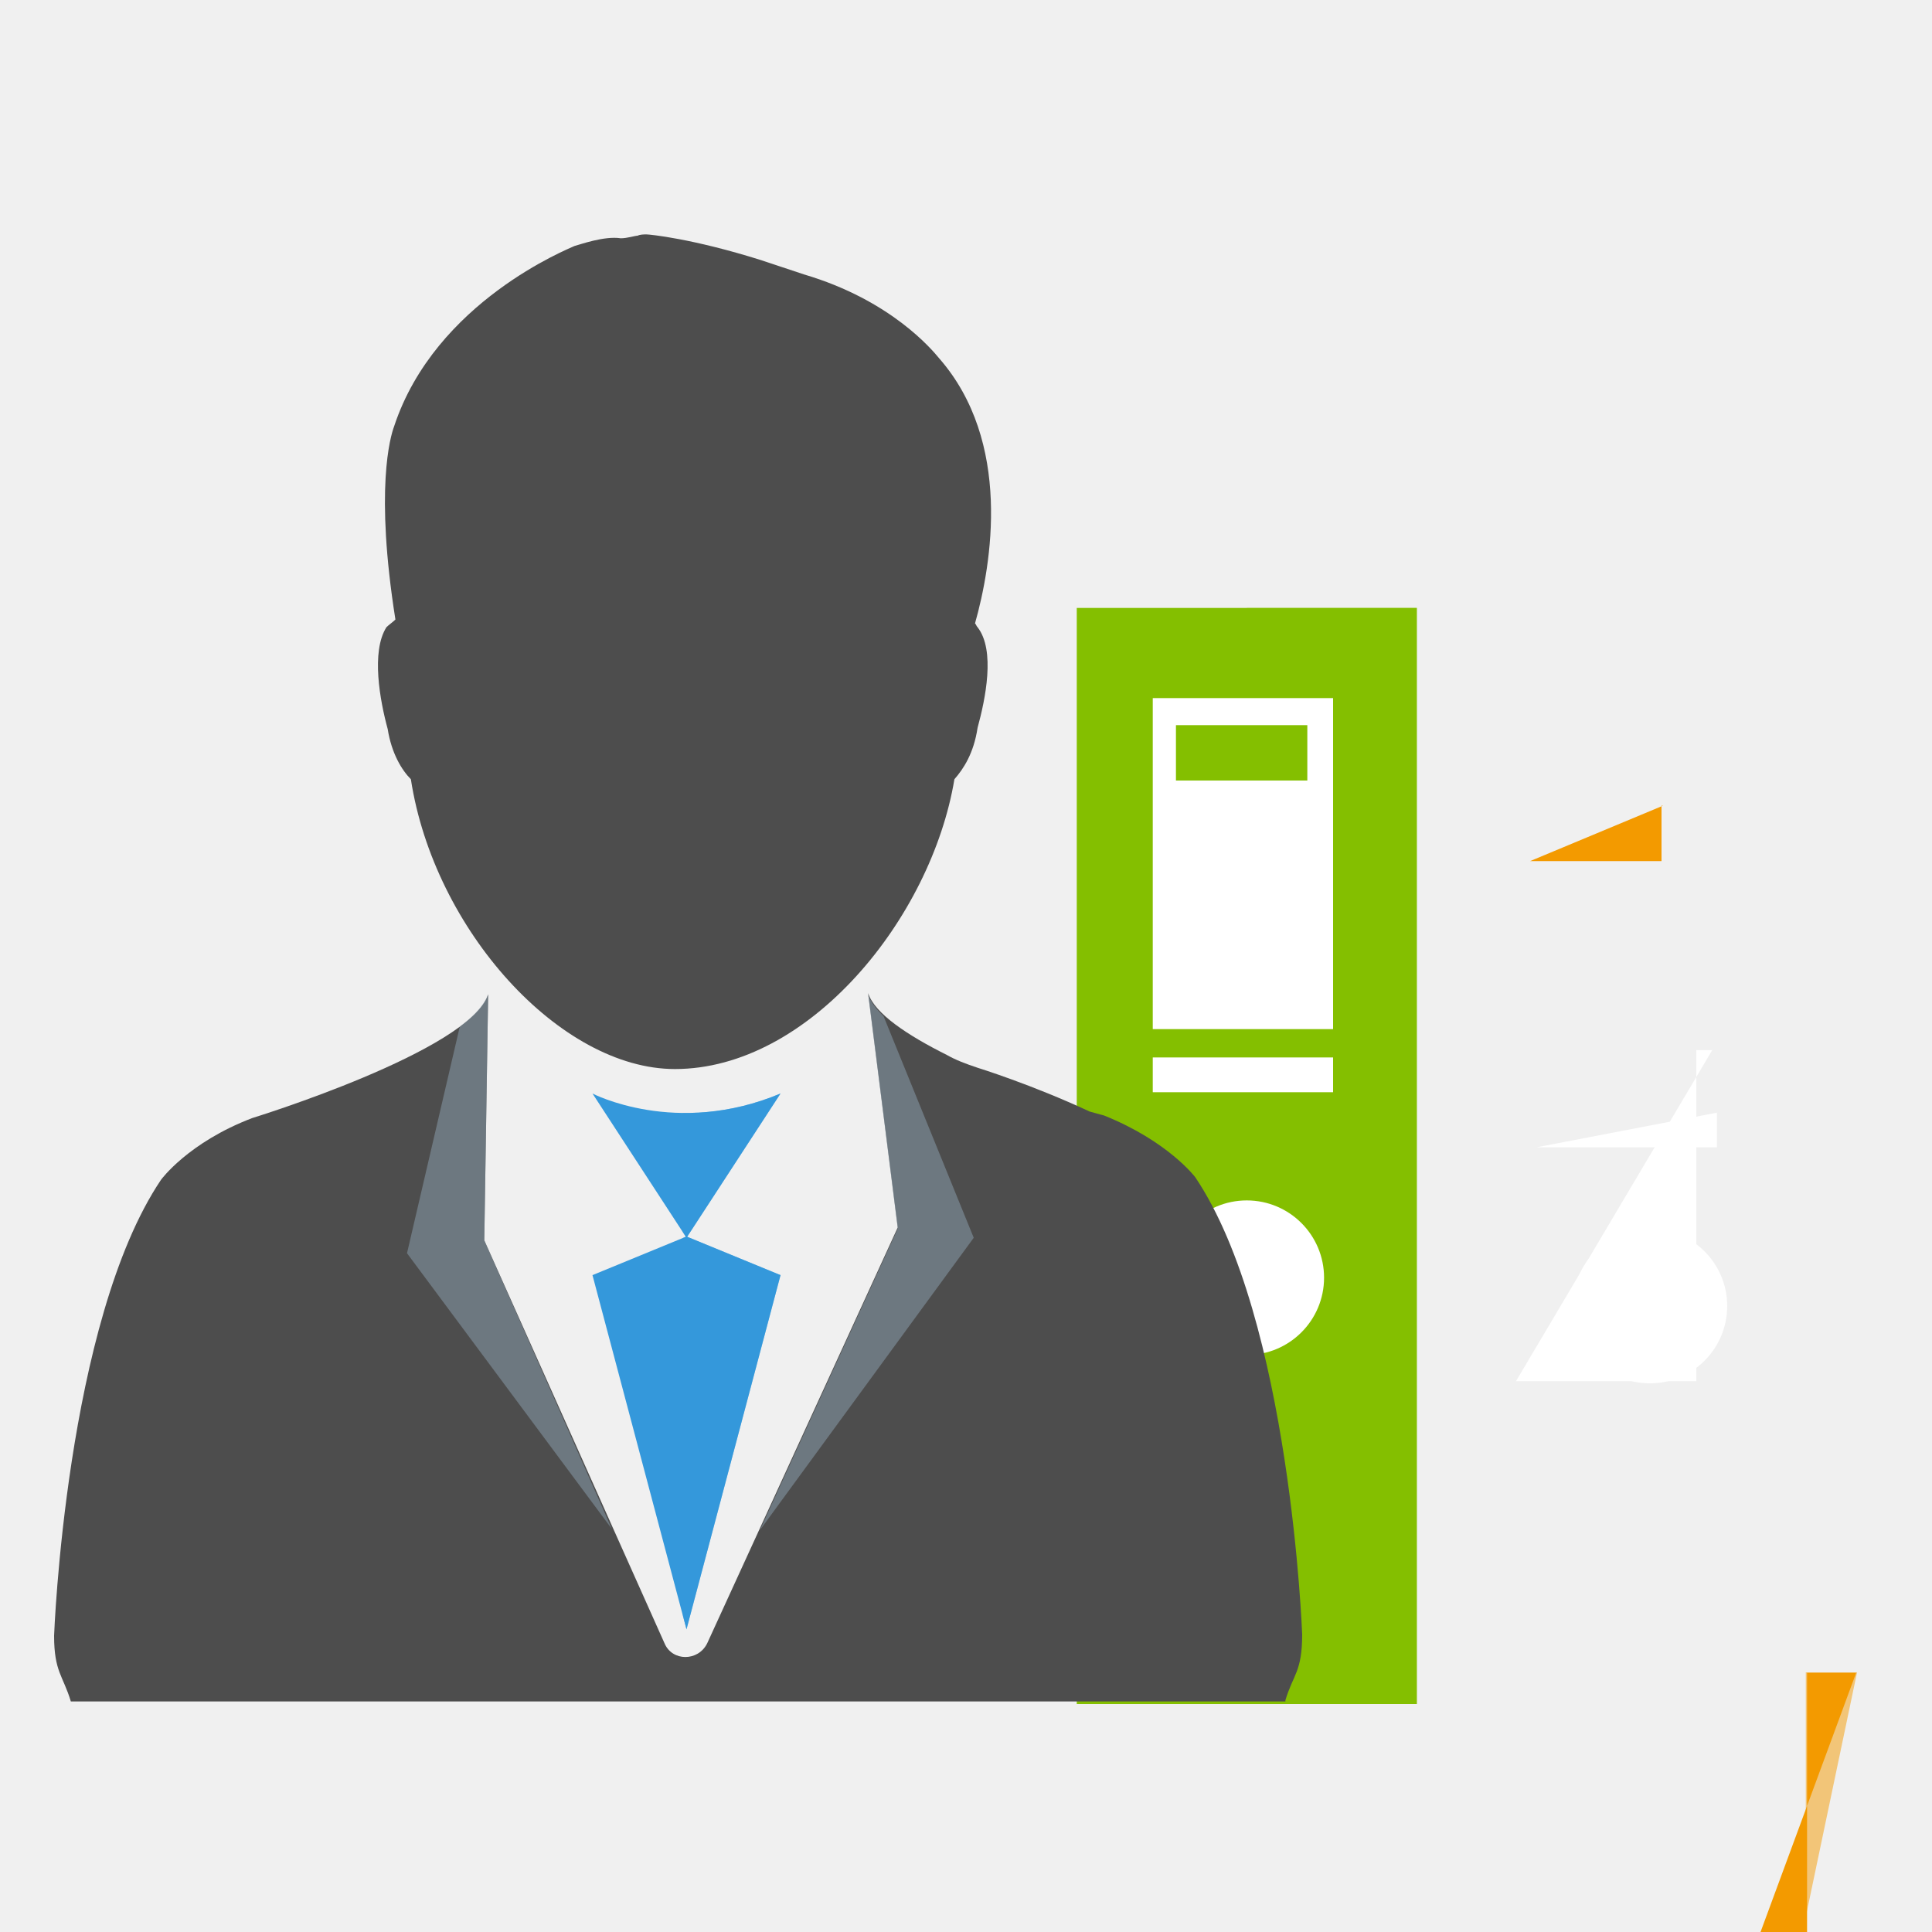
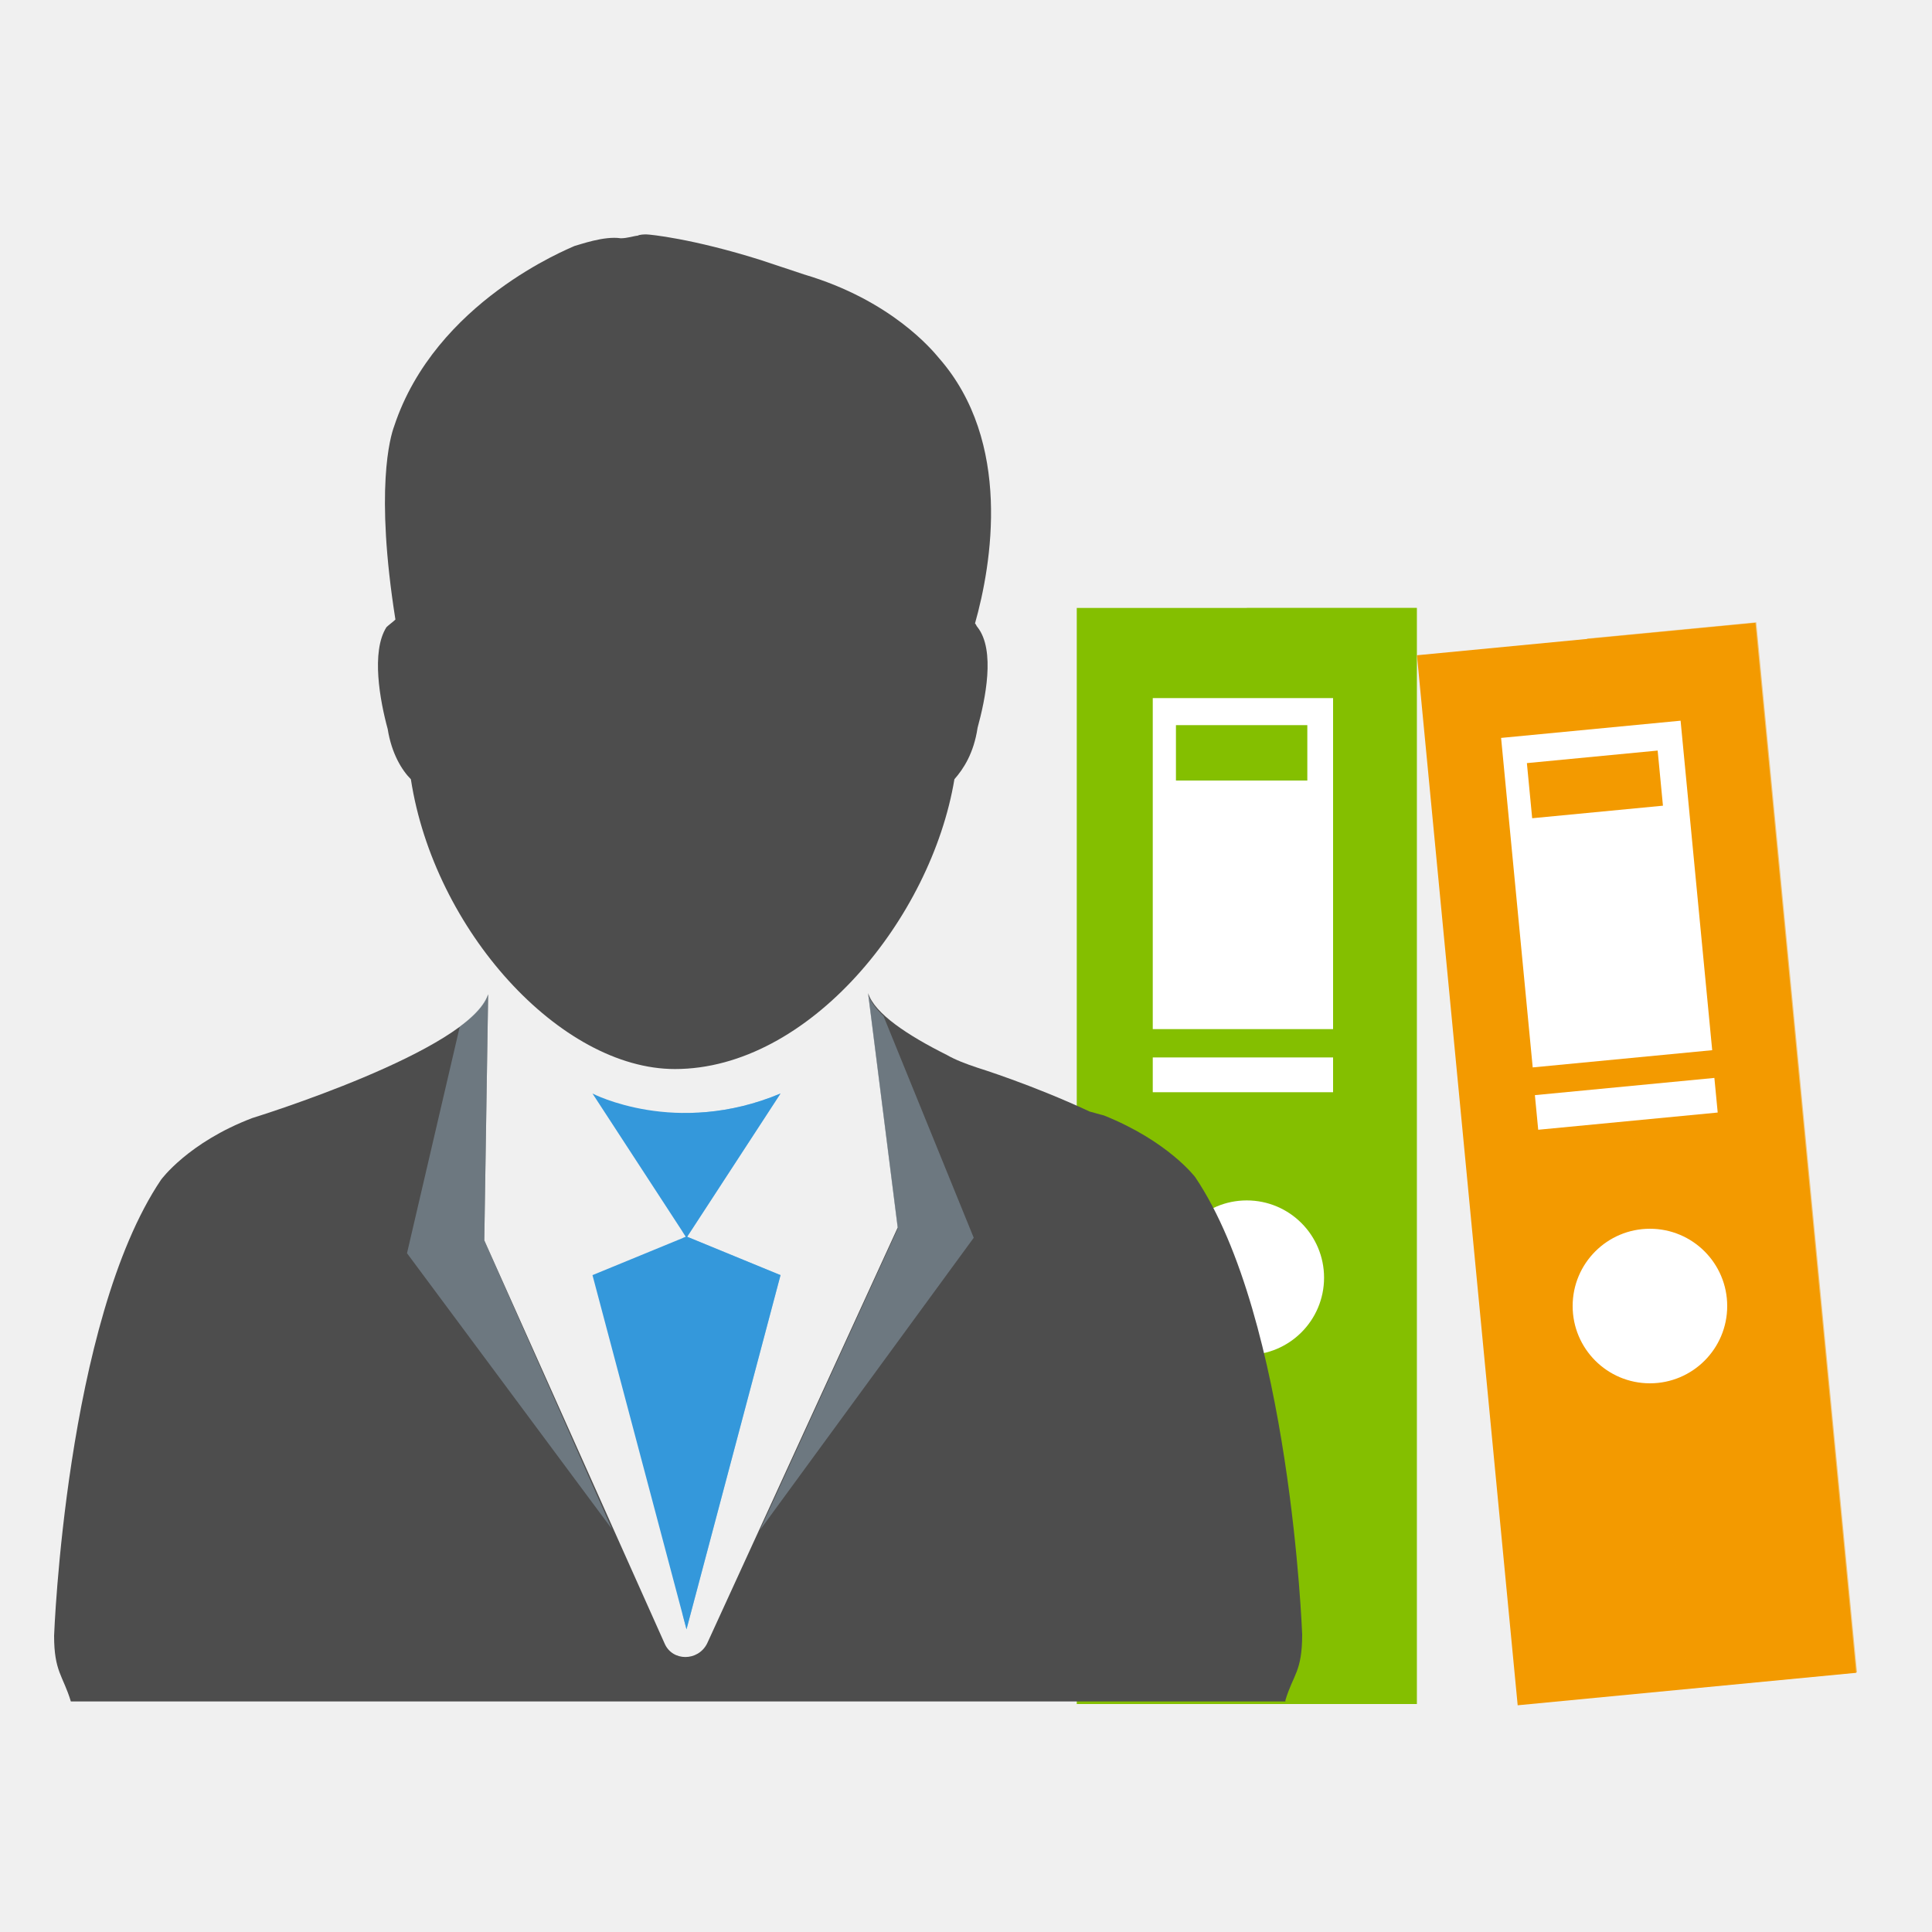
- <svg xmlns="http://www.w3.org/2000/svg" xmlns:xlink="http://www.w3.org/1999/xlink" viewBox="0 0 150 150" style="enable-background:new 0 0 150 150">
-   <defs>
-     <path id="SVGID_1_" d="m53 84h8v43h-8z" />
-     <clipPath id="SVGID_2_">
-       <use xlink:href="#SVGID_1_" />
-     </clipPath>
-   </defs>
-   <g style="fill:#84bf00">
-     <path d="m83.6 47.2h26.4v85.1h-26.4z" />
-     <path d="m96.8 47.2h13.2v85.1h-13.2z" style="opacity:.5" />
+ <svg xmlns="http://www.w3.org/2000/svg" xmlns:xlink="http://www.w3.org/1999/xlink" version="1.1" id="Layer_1" x="0px" y="0px" width="150px" height="150px" viewBox="0 0 150 150" enable-background="new 0 0 150 150" xml:space="preserve">
+   <g>
+     <g>
+       <g>
+         <rect x="83.6" y="47.2" fill="#84BF00" width="26.4" height="85.1" />
+         <rect x="96.8" y="47.2" opacity="0.5" fill="#84BF00" width="13.2" height="85.1" />
+         <circle fill="#FFFFFF" cx="96.8" cy="99.2" r="6" />
+         <rect x="89.5" y="54.2" fill="#FFFFFF" width="14" height="25.7" />
+         <rect x="89.5" y="82.1" fill="#FFFFFF" width="14" height="2.7" />
+         <rect x="91.3" y="56.3" fill="#84BF00" width="10.2" height="4.3" />
+       </g>
+       <g>
+         <rect x="113.9" y="49.4" transform="matrix(-0.9954 9.549958e-002 -9.549958e-002 -0.9954 262.2046 168.1716)" fill="#F39A00" width="26.4" height="81.9" />
+         <rect x="127" y="48.8" transform="matrix(-0.9954 9.549958e-002 -9.549958e-002 -0.9954 275.2571 166.286)" opacity="0.5" fill="#F39A00" width="13.2" height="81.9" />
+         <circle fill="#FFFFFF" cx="128.1" cy="101.4" r="6" />
+         <rect x="117.7" y="56.5" transform="matrix(-0.9954 9.549958e-002 -9.549958e-002 -0.9954 255.489 126.5361)" fill="#FFFFFF" width="14" height="25.7" />
+         <rect x="119.3" y="84.3" transform="matrix(-0.9954 9.549958e-002 -9.549958e-002 -0.9954 260.1637 158.8961)" fill="#FFFFFF" width="14" height="2.7" />
+         <rect x="118.8" y="58.7" transform="matrix(-0.9954 9.549958e-002 -9.549958e-002 -0.9954 252.9701 109.6381)" fill="#F39A00" width="10.2" height="4.3" />
+       </g>
+       <g>
+         <path fill="#4D4D4D" d="M30.1,56.6c0.3,1.9,1.1,3.2,1.8,3.9C33.7,72.2,43.5,83,52.4,83c10.4,0,19.9-11.7,21.7-22.5     c0.7-0.8,1.5-2,1.8-4c0.6-2.2,1.4-6,0-7.8c-0.1-0.1-0.1-0.2-0.2-0.3c1.3-4.6,2.9-14.1-2.8-20.6c-0.5-0.6-3.7-4.5-10.5-6.5     l-3.3-1.1c-5.4-1.7-8.7-2-8.9-2c-0.2,0-0.5,0-0.7,0.1c-0.2,0-0.8,0.2-1.3,0.2c-1.3-0.2-3.2,0.5-3.6,0.6c-0.4,0.2-10.8,4.3-14,14     c-0.3,0.8-1.5,4.9,0.1,15c-0.2,0.2-0.5,0.4-0.7,0.6C28.8,50.6,29.5,54.4,30.1,56.6z" />
+         <path d="M38,77.1l0-0.2L38,77.1C37.9,77.1,37.9,77.1,38,77.1C38,77.1,38,77.1,38,77.1z" />
+         <path fill="#3498DB" d="M46,84.9l7.3,11.2l7.3-11.2C52.5,88.3,46,84.9,46,84.9z M53.3,126.5L60.6,99l-7.3-3L46,99L53.3,126.5z" />
+         <path fill="#4D4D4D" d="M99.8,132c0.6-2,1.3-2.2,1.3-5.1c0,0-0.9-24.5-8.3-35.5c0,0-2.1-2.8-7.1-4.8c0,0-0.4-0.1-1.1-0.3     c-4.5-2.1-8.7-3.4-8.7-3.4c-0.9-0.3-1.7-0.6-2.4-1c-3-1.5-5.6-3.2-6.1-4.8l2.3,18.2l-14.8,32.3c-0.7,1.4-2.7,1.4-3.3,0L37.6,96.3     l0.3-19.1c-1.4,4.4-18.3,9.6-18.3,9.6c-5,1.9-7.1,4.8-7.1,4.8c-7.4,11-8.3,35.4-8.3,35.4c0,2.8,0.7,3.1,1.3,5.1H99.8z" />
+         <g opacity="0.5">
+           <path fill="#8EA3B3" d="M37.6,96.3l0.3-19.1c-0.3,0.8-1.1,1.7-2.2,2.5l-4.1,17.6l15.9,21.4L37.6,96.3z" />
+           <path fill="#8EA3B3" d="M75.6,96.1l-7-17.2c-0.6-0.6-1-1.1-1.2-1.7l2.3,18.2L59,118.8L75.6,96.1z" />
+         </g>
+         <g>
+           <defs>
+             <rect id="SVGID_1_" x="53" y="84" width="8" height="43" />
+           </defs>
+           <clipPath id="SVGID_2_">
+             <use xlink:href="#SVGID_1_" overflow="visible" />
+           </clipPath>
+           <path opacity="0.5" clip-path="url(#SVGID_2_)" fill="#3498DB" d="M46,84.9l7.3,11.2l7.3-11.2C52.5,88.3,46,84.9,46,84.9z       M53.3,126.5L60.6,99l-7.3-3L46,99L53.3,126.5z" />
+         </g>
+       </g>
+     </g>
+     <rect fill="none" width="150" height="150" />
  </g>
-   <g style="fill:#fff">
-     <circle cx="96.8" cy="99.2" r="6" />
-     <path d="m89.5 54.2h14v25.7h-14z" />
-     <path d="m89.5 82.1h14v2.7h-14z" />
-   </g>
-   <path d="m91.3 56.3h10.2v4.3h-10.2z" style="fill:#84bf00" />
-   <g style="fill:#f39a00;stroke-width:1">
-     <path d="m144.111 129.876h-3.811v81.9h-26.4z" />
-     <path d="m144.181 129.839h-3.981v81.9h-13.2z" style="opacity:.5" />
-   </g>
-   <g style="fill:#fff">
-     <circle cx="128.1" cy="101.4" r="6" />
-     <g style="stroke-width:1">
-       <path d="m132.935 81.536h-1.235v25.7h-14z" />
-       <path d="m133.362 86.377h-.062v2.7h-14z" />
-     </g>
-   </g>
-   <path d="m129.111 62.554h-.111v4.3h-10.2z" style="fill:#f39a00;stroke-width:1" />
-   <path d="m30.1 56.6c.3 1.9 1.1 3.2 1.8 3.9 1.8 11.7 11.6 22.5 20.5 22.5 10.4 0 19.9-11.7 21.7-22.5.7-.8 1.5-2 1.8-4 .6-2.2 1.4-6 0-7.8-.1-.1-.1-.2-.2-.3 1.3-4.6 2.9-14.1-2.8-20.6-.5-.6-3.7-4.5-10.5-6.5l-3.3-1.1c-5.4-1.7-8.7-2-8.9-2-.2 0-.5 0-.7.1-.2 0-.8.2-1.3.2-1.3-.2-3.2.5-3.6.6-.4.2-10.8 4.3-14 14-.3.8-1.5 4.9.1 15-.2.2-.5.4-.7.6-1.2 1.9-.5 5.7.1 7.9" style="fill:#4d4d4d" />
-   <path d="m38 77.1v-.2.2c-.1 0-.1 0 0 0" />
-   <path d="m46 84.9l7.3 11.2 7.3-11.2c-8.1 3.4-14.6 0-14.6 0m7.3 41.6l7.3-27.5-7.3-3-7.3 3 7.3 27.5" style="fill:#3498db" />
-   <path d="m99.8 132c.6-2 1.3-2.2 1.3-5.1 0 0-.9-24.5-8.3-35.5 0 0-2.1-2.8-7.1-4.8 0 0-.4-.1-1.1-.3-4.5-2.1-8.7-3.4-8.7-3.4-.9-.3-1.7-.6-2.4-1-3-1.5-5.6-3.2-6.1-4.8l2.3 18.2-14.8 32.3c-.7 1.4-2.7 1.4-3.3 0l-14-31.3.3-19.1c-1.4 4.4-18.3 9.6-18.3 9.6-5 1.9-7.1 4.8-7.1 4.8-7.4 11-8.3 35.4-8.3 35.4 0 2.8.7 3.1 1.3 5.1h94.3z" style="fill:#4d4d4d" />
-   <g style="fill:#8ea3b3;opacity:.5">
-     <path d="m37.6 96.3l.3-19.1c-.3.8-1.1 1.7-2.2 2.5l-4.1 17.6 15.9 21.4-9.9-22.4" />
-     <path d="m75.6 96.1l-7-17.2c-.6-.6-1-1.1-1.2-1.7l2.3 18.2-10.7 23.4 16.6-22.7" />
-   </g>
-   <path d="m46 84.9l7.3 11.2 7.3-11.2c-8.1 3.4-14.6 0-14.6 0m7.3 41.6l7.3-27.5-7.3-3-7.3 3 7.3 27.5" style="clip-path:url(#SVGID_2_);fill:#3498db;opacity:.5" />
-   <path d="m0 0h150v150h-150z" style="fill:none" />
</svg>
